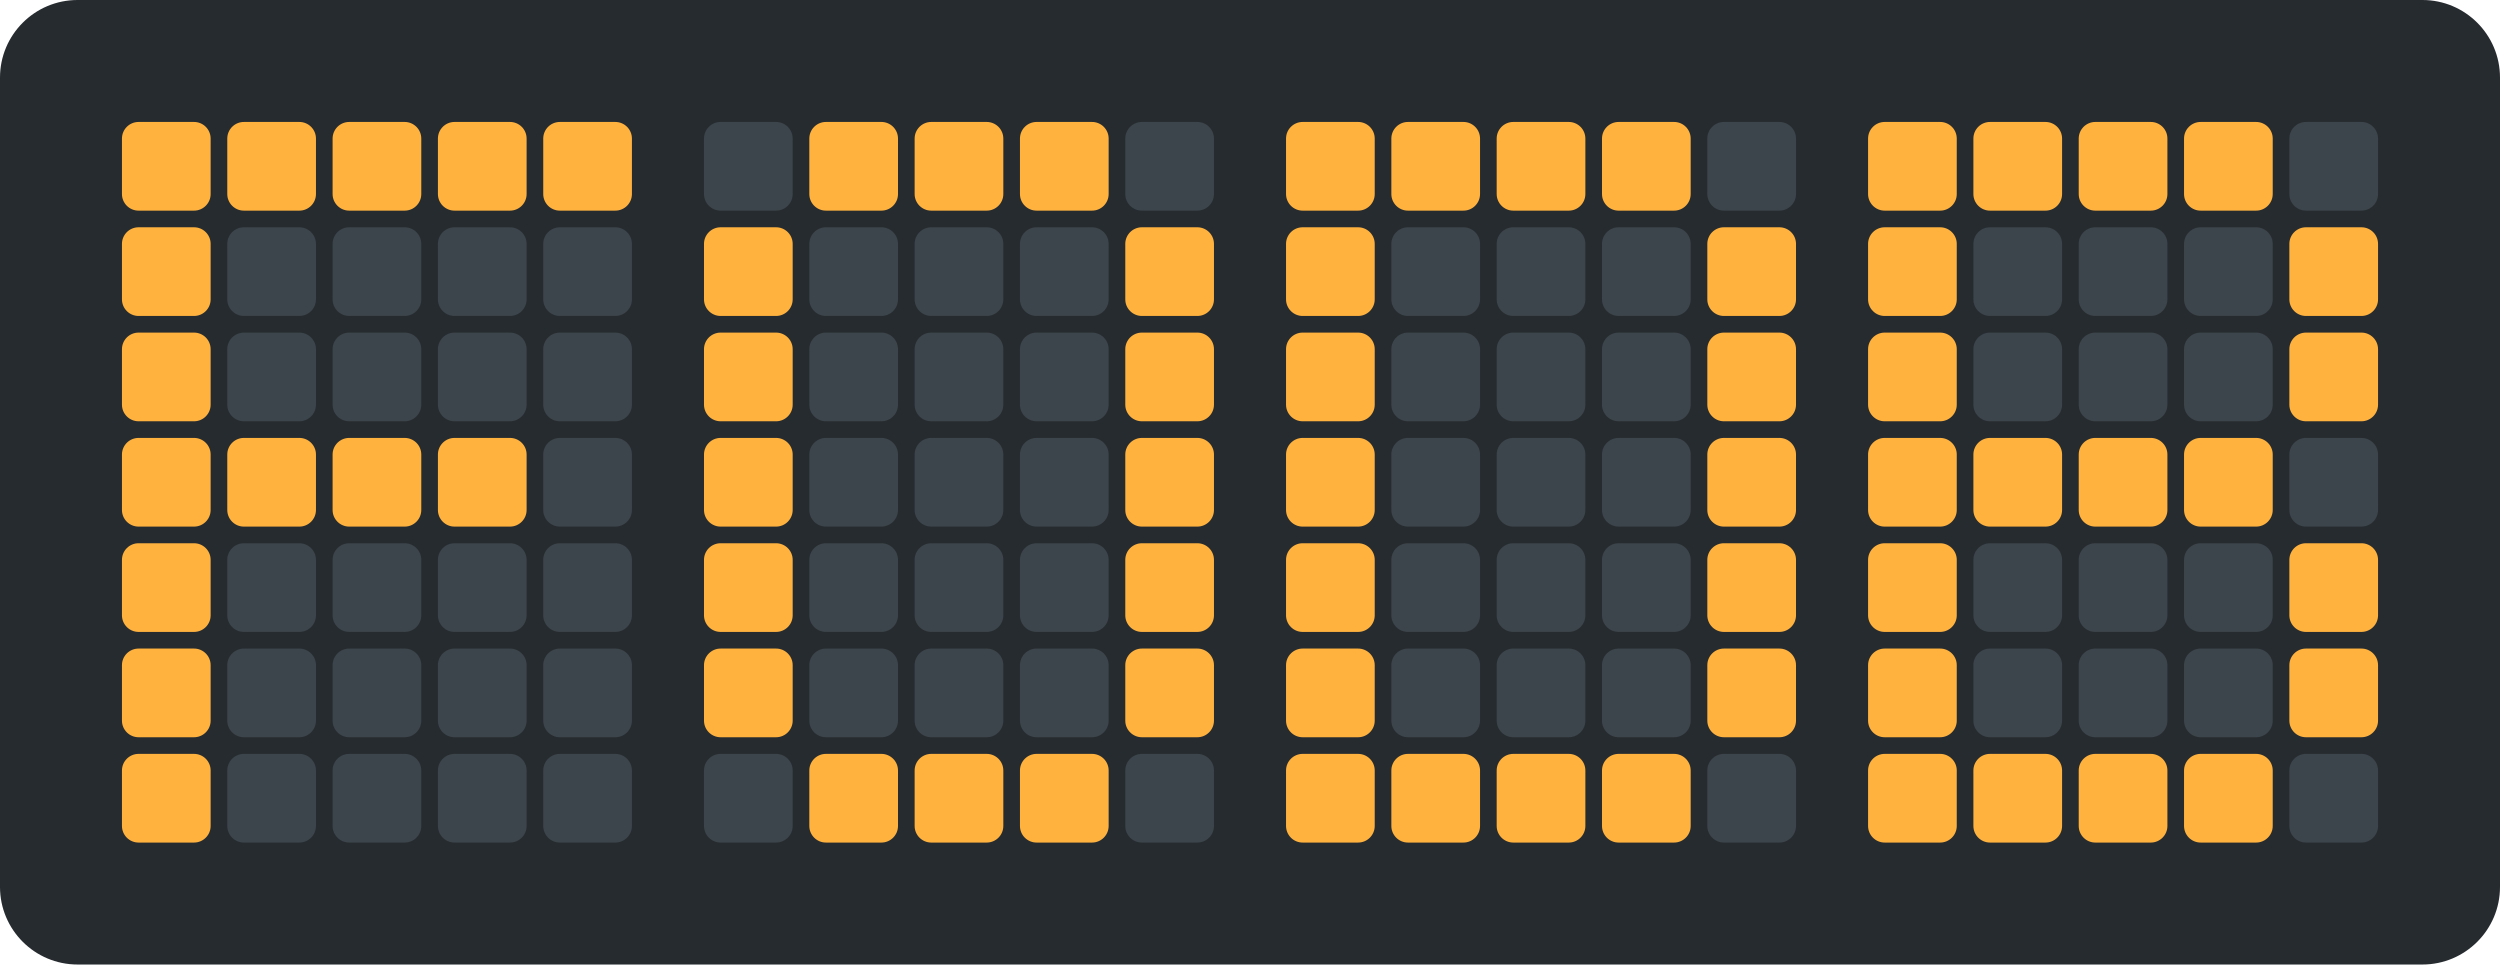
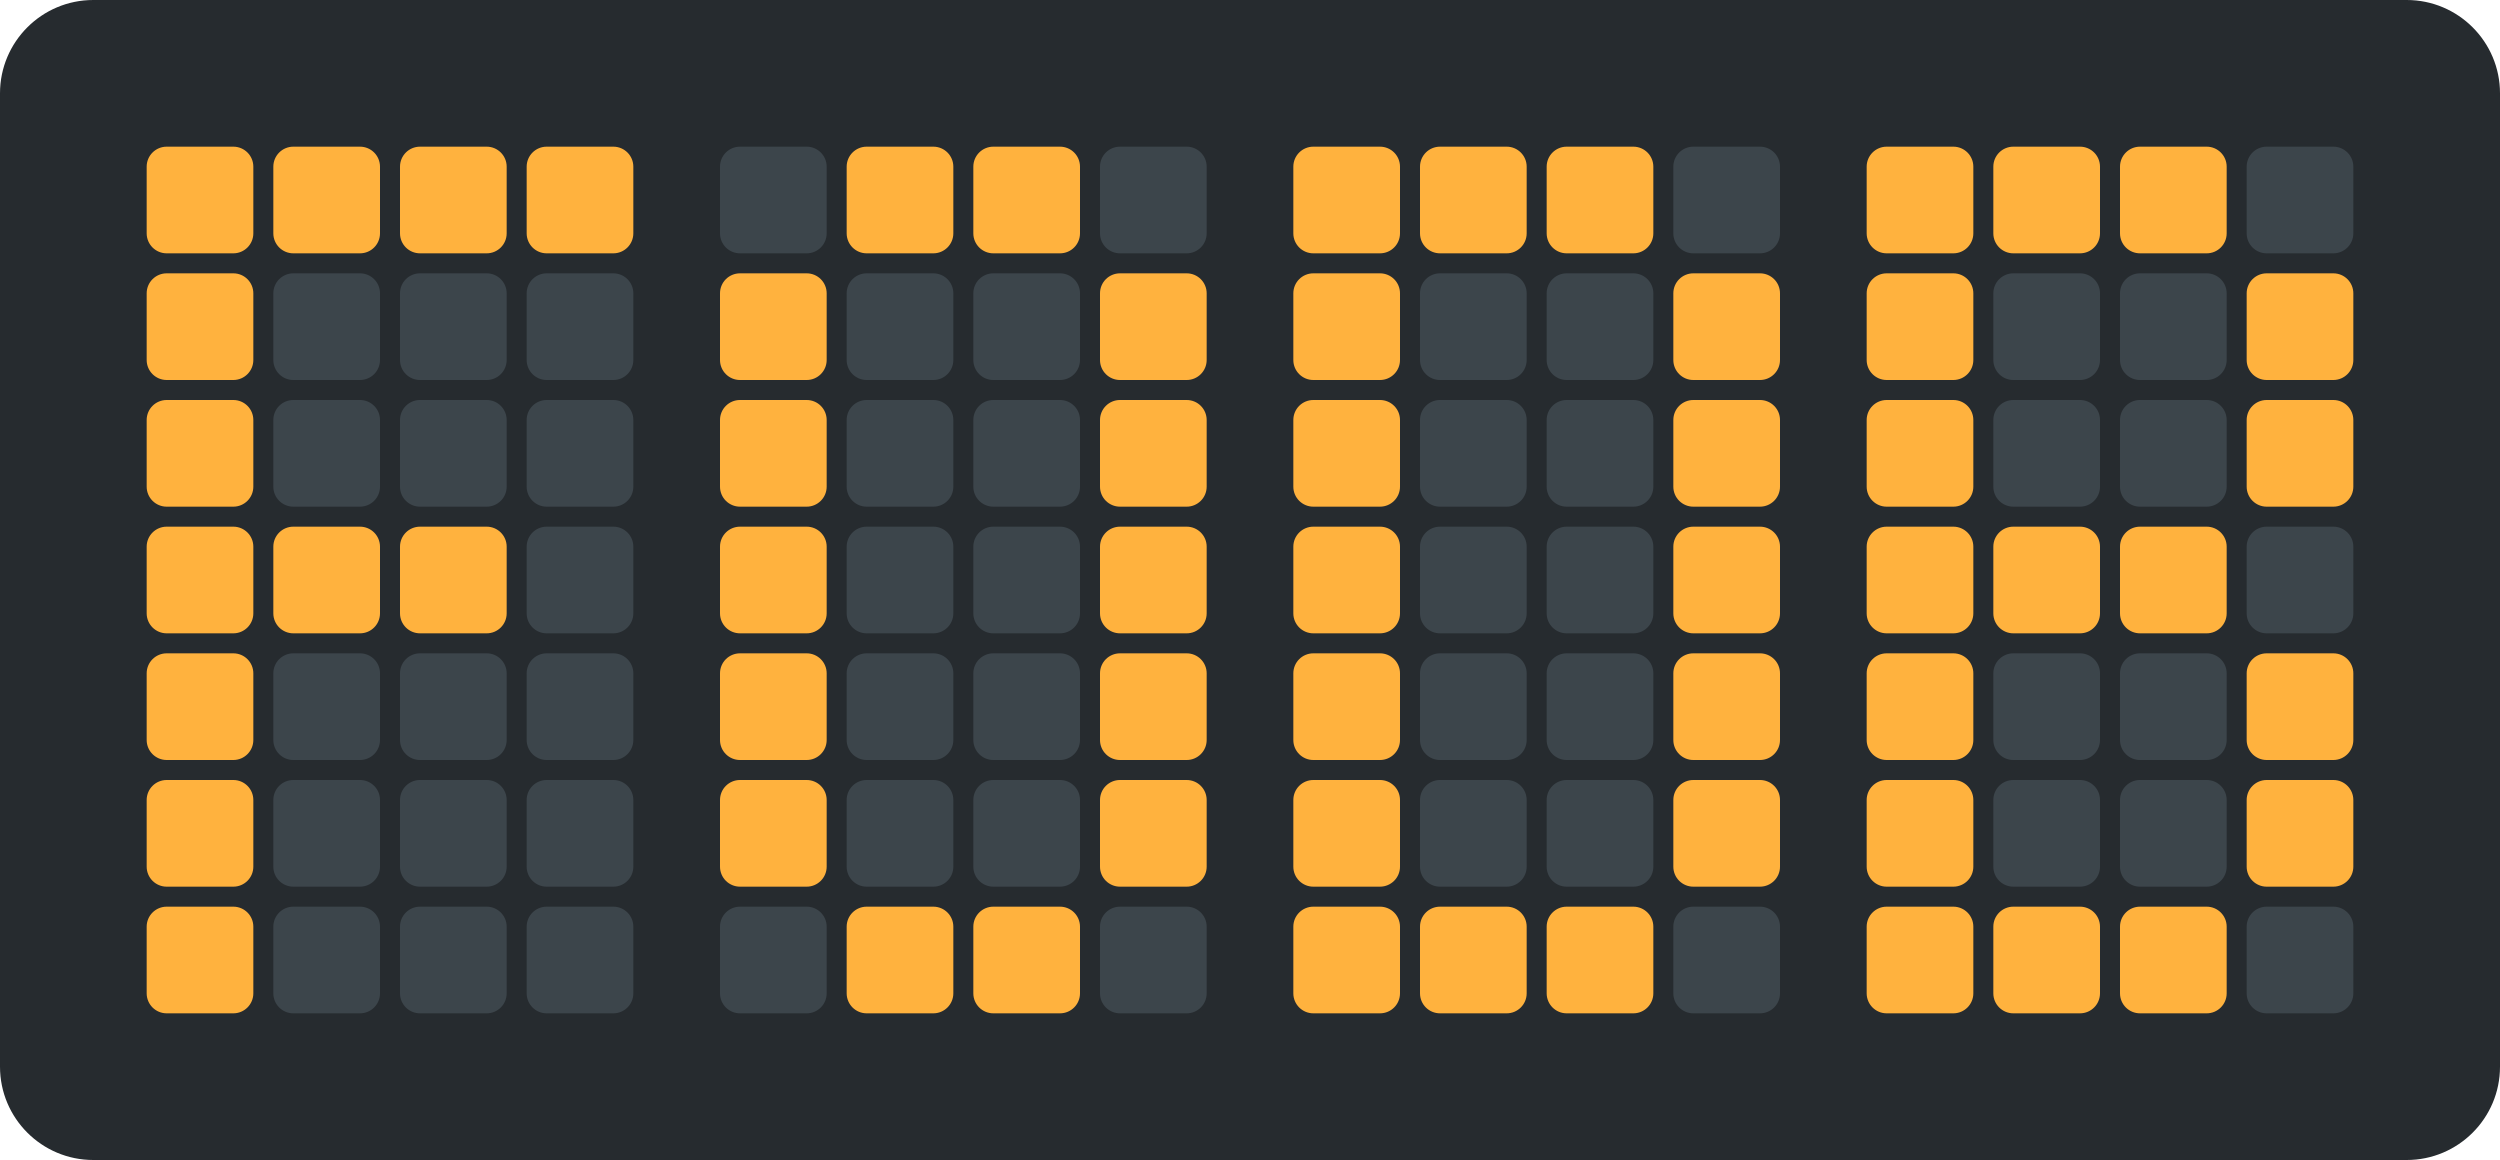
- <svg xmlns="http://www.w3.org/2000/svg" viewBox="0 0 451 174" width="451" height="174" role="img" aria-label="FODB">
-   <rect width="451" height="174" rx="14" fill="#262B2F" />
+ <svg xmlns="http://www.w3.org/2000/svg" viewBox="0 0 375 174" width="375" height="174" role="img" aria-label="FODB">
+   <rect width="375" height="174" rx="14" fill="#262B2F" />
  <rect x="22" y="22" width="16" height="16" rx="3" fill="#FFB23E" />
  <rect x="41" y="22" width="16" height="16" rx="3" fill="#FFB23E" />
  <rect x="60" y="22" width="16" height="16" rx="3" fill="#FFB23E" />
  <rect x="79" y="22" width="16" height="16" rx="3" fill="#FFB23E" />
-   <rect x="98" y="22" width="16" height="16" rx="3" fill="#FFB23E" />
  <rect x="22" y="41" width="16" height="16" rx="3" fill="#FFB23E" />
  <rect x="41" y="41" width="16" height="16" rx="3" fill="#3C454B" />
  <rect x="60" y="41" width="16" height="16" rx="3" fill="#3C454B" />
  <rect x="79" y="41" width="16" height="16" rx="3" fill="#3C454B" />
-   <rect x="98" y="41" width="16" height="16" rx="3" fill="#3C454B" />
  <rect x="22" y="60" width="16" height="16" rx="3" fill="#FFB23E" />
  <rect x="41" y="60" width="16" height="16" rx="3" fill="#3C454B" />
  <rect x="60" y="60" width="16" height="16" rx="3" fill="#3C454B" />
  <rect x="79" y="60" width="16" height="16" rx="3" fill="#3C454B" />
-   <rect x="98" y="60" width="16" height="16" rx="3" fill="#3C454B" />
  <rect x="22" y="79" width="16" height="16" rx="3" fill="#FFB23E" />
  <rect x="41" y="79" width="16" height="16" rx="3" fill="#FFB23E" />
  <rect x="60" y="79" width="16" height="16" rx="3" fill="#FFB23E" />
-   <rect x="79" y="79" width="16" height="16" rx="3" fill="#FFB23E" />
-   <rect x="98" y="79" width="16" height="16" rx="3" fill="#3C454B" />
+   <rect x="79" y="79" width="16" height="16" rx="3" fill="#3C454B" />
  <rect x="22" y="98" width="16" height="16" rx="3" fill="#FFB23E" />
  <rect x="41" y="98" width="16" height="16" rx="3" fill="#3C454B" />
  <rect x="60" y="98" width="16" height="16" rx="3" fill="#3C454B" />
  <rect x="79" y="98" width="16" height="16" rx="3" fill="#3C454B" />
-   <rect x="98" y="98" width="16" height="16" rx="3" fill="#3C454B" />
  <rect x="22" y="117" width="16" height="16" rx="3" fill="#FFB23E" />
  <rect x="41" y="117" width="16" height="16" rx="3" fill="#3C454B" />
  <rect x="60" y="117" width="16" height="16" rx="3" fill="#3C454B" />
  <rect x="79" y="117" width="16" height="16" rx="3" fill="#3C454B" />
-   <rect x="98" y="117" width="16" height="16" rx="3" fill="#3C454B" />
  <rect x="22" y="136" width="16" height="16" rx="3" fill="#FFB23E" />
  <rect x="41" y="136" width="16" height="16" rx="3" fill="#3C454B" />
  <rect x="60" y="136" width="16" height="16" rx="3" fill="#3C454B" />
  <rect x="79" y="136" width="16" height="16" rx="3" fill="#3C454B" />
-   <rect x="98" y="136" width="16" height="16" rx="3" fill="#3C454B" />
-   <rect x="127" y="22" width="16" height="16" rx="3" fill="#3C454B" />
+   <rect x="108" y="22" width="16" height="16" rx="3" fill="#3C454B" />
+   <rect x="127" y="22" width="16" height="16" rx="3" fill="#FFB23E" />
  <rect x="146" y="22" width="16" height="16" rx="3" fill="#FFB23E" />
-   <rect x="165" y="22" width="16" height="16" rx="3" fill="#FFB23E" />
-   <rect x="184" y="22" width="16" height="16" rx="3" fill="#FFB23E" />
-   <rect x="203" y="22" width="16" height="16" rx="3" fill="#3C454B" />
-   <rect x="127" y="41" width="16" height="16" rx="3" fill="#FFB23E" />
+   <rect x="165" y="22" width="16" height="16" rx="3" fill="#3C454B" />
+   <rect x="108" y="41" width="16" height="16" rx="3" fill="#FFB23E" />
+   <rect x="127" y="41" width="16" height="16" rx="3" fill="#3C454B" />
  <rect x="146" y="41" width="16" height="16" rx="3" fill="#3C454B" />
-   <rect x="165" y="41" width="16" height="16" rx="3" fill="#3C454B" />
-   <rect x="184" y="41" width="16" height="16" rx="3" fill="#3C454B" />
-   <rect x="203" y="41" width="16" height="16" rx="3" fill="#FFB23E" />
-   <rect x="127" y="60" width="16" height="16" rx="3" fill="#FFB23E" />
+   <rect x="165" y="41" width="16" height="16" rx="3" fill="#FFB23E" />
+   <rect x="108" y="60" width="16" height="16" rx="3" fill="#FFB23E" />
+   <rect x="127" y="60" width="16" height="16" rx="3" fill="#3C454B" />
  <rect x="146" y="60" width="16" height="16" rx="3" fill="#3C454B" />
-   <rect x="165" y="60" width="16" height="16" rx="3" fill="#3C454B" />
-   <rect x="184" y="60" width="16" height="16" rx="3" fill="#3C454B" />
-   <rect x="203" y="60" width="16" height="16" rx="3" fill="#FFB23E" />
-   <rect x="127" y="79" width="16" height="16" rx="3" fill="#FFB23E" />
+   <rect x="165" y="60" width="16" height="16" rx="3" fill="#FFB23E" />
+   <rect x="108" y="79" width="16" height="16" rx="3" fill="#FFB23E" />
+   <rect x="127" y="79" width="16" height="16" rx="3" fill="#3C454B" />
  <rect x="146" y="79" width="16" height="16" rx="3" fill="#3C454B" />
-   <rect x="165" y="79" width="16" height="16" rx="3" fill="#3C454B" />
-   <rect x="184" y="79" width="16" height="16" rx="3" fill="#3C454B" />
-   <rect x="203" y="79" width="16" height="16" rx="3" fill="#FFB23E" />
-   <rect x="127" y="98" width="16" height="16" rx="3" fill="#FFB23E" />
+   <rect x="165" y="79" width="16" height="16" rx="3" fill="#FFB23E" />
+   <rect x="108" y="98" width="16" height="16" rx="3" fill="#FFB23E" />
+   <rect x="127" y="98" width="16" height="16" rx="3" fill="#3C454B" />
  <rect x="146" y="98" width="16" height="16" rx="3" fill="#3C454B" />
-   <rect x="165" y="98" width="16" height="16" rx="3" fill="#3C454B" />
-   <rect x="184" y="98" width="16" height="16" rx="3" fill="#3C454B" />
-   <rect x="203" y="98" width="16" height="16" rx="3" fill="#FFB23E" />
-   <rect x="127" y="117" width="16" height="16" rx="3" fill="#FFB23E" />
+   <rect x="165" y="98" width="16" height="16" rx="3" fill="#FFB23E" />
+   <rect x="108" y="117" width="16" height="16" rx="3" fill="#FFB23E" />
+   <rect x="127" y="117" width="16" height="16" rx="3" fill="#3C454B" />
  <rect x="146" y="117" width="16" height="16" rx="3" fill="#3C454B" />
-   <rect x="165" y="117" width="16" height="16" rx="3" fill="#3C454B" />
-   <rect x="184" y="117" width="16" height="16" rx="3" fill="#3C454B" />
-   <rect x="203" y="117" width="16" height="16" rx="3" fill="#FFB23E" />
-   <rect x="127" y="136" width="16" height="16" rx="3" fill="#3C454B" />
+   <rect x="165" y="117" width="16" height="16" rx="3" fill="#FFB23E" />
+   <rect x="108" y="136" width="16" height="16" rx="3" fill="#3C454B" />
+   <rect x="127" y="136" width="16" height="16" rx="3" fill="#FFB23E" />
  <rect x="146" y="136" width="16" height="16" rx="3" fill="#FFB23E" />
-   <rect x="165" y="136" width="16" height="16" rx="3" fill="#FFB23E" />
-   <rect x="184" y="136" width="16" height="16" rx="3" fill="#FFB23E" />
-   <rect x="203" y="136" width="16" height="16" rx="3" fill="#3C454B" />
+   <rect x="165" y="136" width="16" height="16" rx="3" fill="#3C454B" />
+   <rect x="194" y="22" width="16" height="16" rx="3" fill="#FFB23E" />
+   <rect x="213" y="22" width="16" height="16" rx="3" fill="#FFB23E" />
  <rect x="232" y="22" width="16" height="16" rx="3" fill="#FFB23E" />
-   <rect x="251" y="22" width="16" height="16" rx="3" fill="#FFB23E" />
-   <rect x="270" y="22" width="16" height="16" rx="3" fill="#FFB23E" />
-   <rect x="289" y="22" width="16" height="16" rx="3" fill="#FFB23E" />
-   <rect x="308" y="22" width="16" height="16" rx="3" fill="#3C454B" />
-   <rect x="232" y="41" width="16" height="16" rx="3" fill="#FFB23E" />
-   <rect x="251" y="41" width="16" height="16" rx="3" fill="#3C454B" />
-   <rect x="270" y="41" width="16" height="16" rx="3" fill="#3C454B" />
-   <rect x="289" y="41" width="16" height="16" rx="3" fill="#3C454B" />
-   <rect x="308" y="41" width="16" height="16" rx="3" fill="#FFB23E" />
-   <rect x="232" y="60" width="16" height="16" rx="3" fill="#FFB23E" />
-   <rect x="251" y="60" width="16" height="16" rx="3" fill="#3C454B" />
-   <rect x="270" y="60" width="16" height="16" rx="3" fill="#3C454B" />
-   <rect x="289" y="60" width="16" height="16" rx="3" fill="#3C454B" />
-   <rect x="308" y="60" width="16" height="16" rx="3" fill="#FFB23E" />
-   <rect x="232" y="79" width="16" height="16" rx="3" fill="#FFB23E" />
-   <rect x="251" y="79" width="16" height="16" rx="3" fill="#3C454B" />
-   <rect x="270" y="79" width="16" height="16" rx="3" fill="#3C454B" />
-   <rect x="289" y="79" width="16" height="16" rx="3" fill="#3C454B" />
-   <rect x="308" y="79" width="16" height="16" rx="3" fill="#FFB23E" />
-   <rect x="232" y="98" width="16" height="16" rx="3" fill="#FFB23E" />
-   <rect x="251" y="98" width="16" height="16" rx="3" fill="#3C454B" />
-   <rect x="270" y="98" width="16" height="16" rx="3" fill="#3C454B" />
-   <rect x="289" y="98" width="16" height="16" rx="3" fill="#3C454B" />
-   <rect x="308" y="98" width="16" height="16" rx="3" fill="#FFB23E" />
-   <rect x="232" y="117" width="16" height="16" rx="3" fill="#FFB23E" />
-   <rect x="251" y="117" width="16" height="16" rx="3" fill="#3C454B" />
-   <rect x="270" y="117" width="16" height="16" rx="3" fill="#3C454B" />
-   <rect x="289" y="117" width="16" height="16" rx="3" fill="#3C454B" />
-   <rect x="308" y="117" width="16" height="16" rx="3" fill="#FFB23E" />
+   <rect x="251" y="22" width="16" height="16" rx="3" fill="#3C454B" />
+   <rect x="194" y="41" width="16" height="16" rx="3" fill="#FFB23E" />
+   <rect x="213" y="41" width="16" height="16" rx="3" fill="#3C454B" />
+   <rect x="232" y="41" width="16" height="16" rx="3" fill="#3C454B" />
+   <rect x="251" y="41" width="16" height="16" rx="3" fill="#FFB23E" />
+   <rect x="194" y="60" width="16" height="16" rx="3" fill="#FFB23E" />
+   <rect x="213" y="60" width="16" height="16" rx="3" fill="#3C454B" />
+   <rect x="232" y="60" width="16" height="16" rx="3" fill="#3C454B" />
+   <rect x="251" y="60" width="16" height="16" rx="3" fill="#FFB23E" />
+   <rect x="194" y="79" width="16" height="16" rx="3" fill="#FFB23E" />
+   <rect x="213" y="79" width="16" height="16" rx="3" fill="#3C454B" />
+   <rect x="232" y="79" width="16" height="16" rx="3" fill="#3C454B" />
+   <rect x="251" y="79" width="16" height="16" rx="3" fill="#FFB23E" />
+   <rect x="194" y="98" width="16" height="16" rx="3" fill="#FFB23E" />
+   <rect x="213" y="98" width="16" height="16" rx="3" fill="#3C454B" />
+   <rect x="232" y="98" width="16" height="16" rx="3" fill="#3C454B" />
+   <rect x="251" y="98" width="16" height="16" rx="3" fill="#FFB23E" />
+   <rect x="194" y="117" width="16" height="16" rx="3" fill="#FFB23E" />
+   <rect x="213" y="117" width="16" height="16" rx="3" fill="#3C454B" />
+   <rect x="232" y="117" width="16" height="16" rx="3" fill="#3C454B" />
+   <rect x="251" y="117" width="16" height="16" rx="3" fill="#FFB23E" />
+   <rect x="194" y="136" width="16" height="16" rx="3" fill="#FFB23E" />
+   <rect x="213" y="136" width="16" height="16" rx="3" fill="#FFB23E" />
  <rect x="232" y="136" width="16" height="16" rx="3" fill="#FFB23E" />
-   <rect x="251" y="136" width="16" height="16" rx="3" fill="#FFB23E" />
-   <rect x="270" y="136" width="16" height="16" rx="3" fill="#FFB23E" />
-   <rect x="289" y="136" width="16" height="16" rx="3" fill="#FFB23E" />
-   <rect x="308" y="136" width="16" height="16" rx="3" fill="#3C454B" />
-   <rect x="337" y="22" width="16" height="16" rx="3" fill="#FFB23E" />
-   <rect x="356" y="22" width="16" height="16" rx="3" fill="#FFB23E" />
-   <rect x="375" y="22" width="16" height="16" rx="3" fill="#FFB23E" />
-   <rect x="394" y="22" width="16" height="16" rx="3" fill="#FFB23E" />
-   <rect x="413" y="22" width="16" height="16" rx="3" fill="#3C454B" />
+   <rect x="251" y="136" width="16" height="16" rx="3" fill="#3C454B" />
+   <rect x="280" y="22" width="16" height="16" rx="3" fill="#FFB23E" />
+   <rect x="299" y="22" width="16" height="16" rx="3" fill="#FFB23E" />
+   <rect x="318" y="22" width="16" height="16" rx="3" fill="#FFB23E" />
+   <rect x="337" y="22" width="16" height="16" rx="3" fill="#3C454B" />
+   <rect x="280" y="41" width="16" height="16" rx="3" fill="#FFB23E" />
+   <rect x="299" y="41" width="16" height="16" rx="3" fill="#3C454B" />
+   <rect x="318" y="41" width="16" height="16" rx="3" fill="#3C454B" />
  <rect x="337" y="41" width="16" height="16" rx="3" fill="#FFB23E" />
-   <rect x="356" y="41" width="16" height="16" rx="3" fill="#3C454B" />
-   <rect x="375" y="41" width="16" height="16" rx="3" fill="#3C454B" />
-   <rect x="394" y="41" width="16" height="16" rx="3" fill="#3C454B" />
-   <rect x="413" y="41" width="16" height="16" rx="3" fill="#FFB23E" />
+   <rect x="280" y="60" width="16" height="16" rx="3" fill="#FFB23E" />
+   <rect x="299" y="60" width="16" height="16" rx="3" fill="#3C454B" />
+   <rect x="318" y="60" width="16" height="16" rx="3" fill="#3C454B" />
  <rect x="337" y="60" width="16" height="16" rx="3" fill="#FFB23E" />
-   <rect x="356" y="60" width="16" height="16" rx="3" fill="#3C454B" />
-   <rect x="375" y="60" width="16" height="16" rx="3" fill="#3C454B" />
-   <rect x="394" y="60" width="16" height="16" rx="3" fill="#3C454B" />
-   <rect x="413" y="60" width="16" height="16" rx="3" fill="#FFB23E" />
-   <rect x="337" y="79" width="16" height="16" rx="3" fill="#FFB23E" />
-   <rect x="356" y="79" width="16" height="16" rx="3" fill="#FFB23E" />
-   <rect x="375" y="79" width="16" height="16" rx="3" fill="#FFB23E" />
-   <rect x="394" y="79" width="16" height="16" rx="3" fill="#FFB23E" />
-   <rect x="413" y="79" width="16" height="16" rx="3" fill="#3C454B" />
+   <rect x="280" y="79" width="16" height="16" rx="3" fill="#FFB23E" />
+   <rect x="299" y="79" width="16" height="16" rx="3" fill="#FFB23E" />
+   <rect x="318" y="79" width="16" height="16" rx="3" fill="#FFB23E" />
+   <rect x="337" y="79" width="16" height="16" rx="3" fill="#3C454B" />
+   <rect x="280" y="98" width="16" height="16" rx="3" fill="#FFB23E" />
+   <rect x="299" y="98" width="16" height="16" rx="3" fill="#3C454B" />
+   <rect x="318" y="98" width="16" height="16" rx="3" fill="#3C454B" />
  <rect x="337" y="98" width="16" height="16" rx="3" fill="#FFB23E" />
-   <rect x="356" y="98" width="16" height="16" rx="3" fill="#3C454B" />
-   <rect x="375" y="98" width="16" height="16" rx="3" fill="#3C454B" />
-   <rect x="394" y="98" width="16" height="16" rx="3" fill="#3C454B" />
-   <rect x="413" y="98" width="16" height="16" rx="3" fill="#FFB23E" />
+   <rect x="280" y="117" width="16" height="16" rx="3" fill="#FFB23E" />
+   <rect x="299" y="117" width="16" height="16" rx="3" fill="#3C454B" />
+   <rect x="318" y="117" width="16" height="16" rx="3" fill="#3C454B" />
  <rect x="337" y="117" width="16" height="16" rx="3" fill="#FFB23E" />
-   <rect x="356" y="117" width="16" height="16" rx="3" fill="#3C454B" />
-   <rect x="375" y="117" width="16" height="16" rx="3" fill="#3C454B" />
-   <rect x="394" y="117" width="16" height="16" rx="3" fill="#3C454B" />
-   <rect x="413" y="117" width="16" height="16" rx="3" fill="#FFB23E" />
-   <rect x="337" y="136" width="16" height="16" rx="3" fill="#FFB23E" />
-   <rect x="356" y="136" width="16" height="16" rx="3" fill="#FFB23E" />
-   <rect x="375" y="136" width="16" height="16" rx="3" fill="#FFB23E" />
-   <rect x="394" y="136" width="16" height="16" rx="3" fill="#FFB23E" />
-   <rect x="413" y="136" width="16" height="16" rx="3" fill="#3C454B" />
+   <rect x="280" y="136" width="16" height="16" rx="3" fill="#FFB23E" />
+   <rect x="299" y="136" width="16" height="16" rx="3" fill="#FFB23E" />
+   <rect x="318" y="136" width="16" height="16" rx="3" fill="#FFB23E" />
+   <rect x="337" y="136" width="16" height="16" rx="3" fill="#3C454B" />
</svg>
